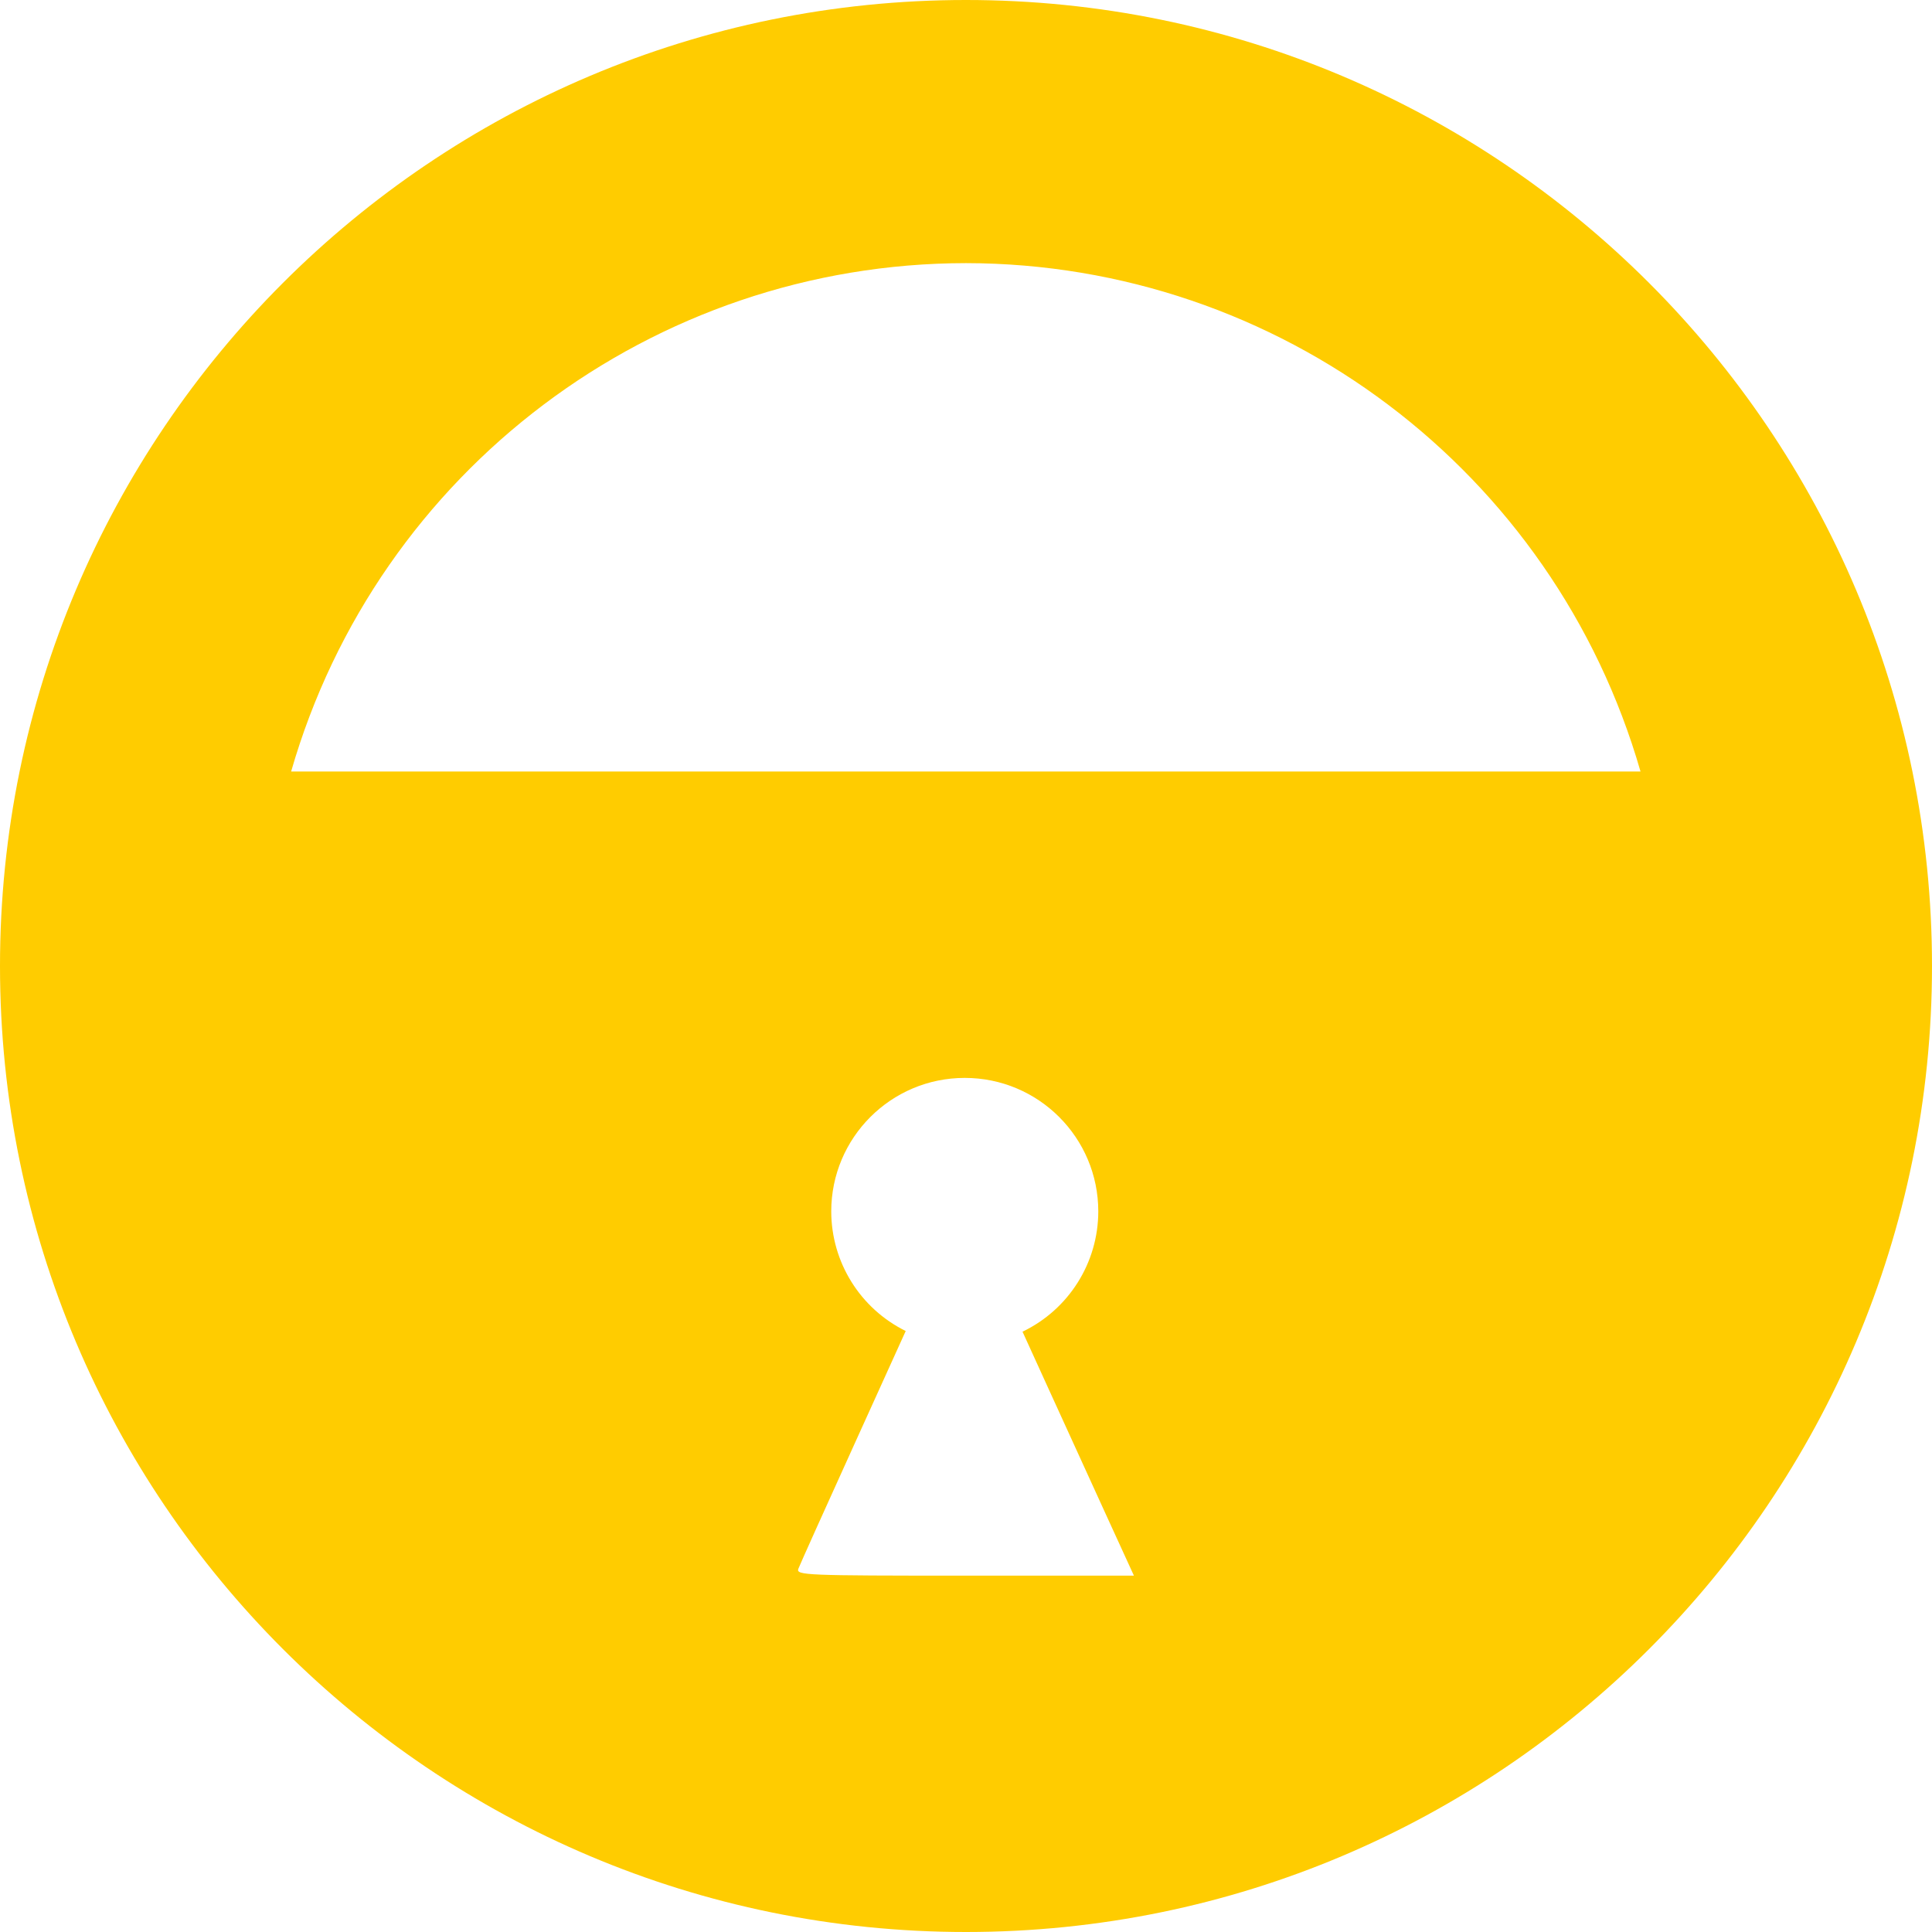
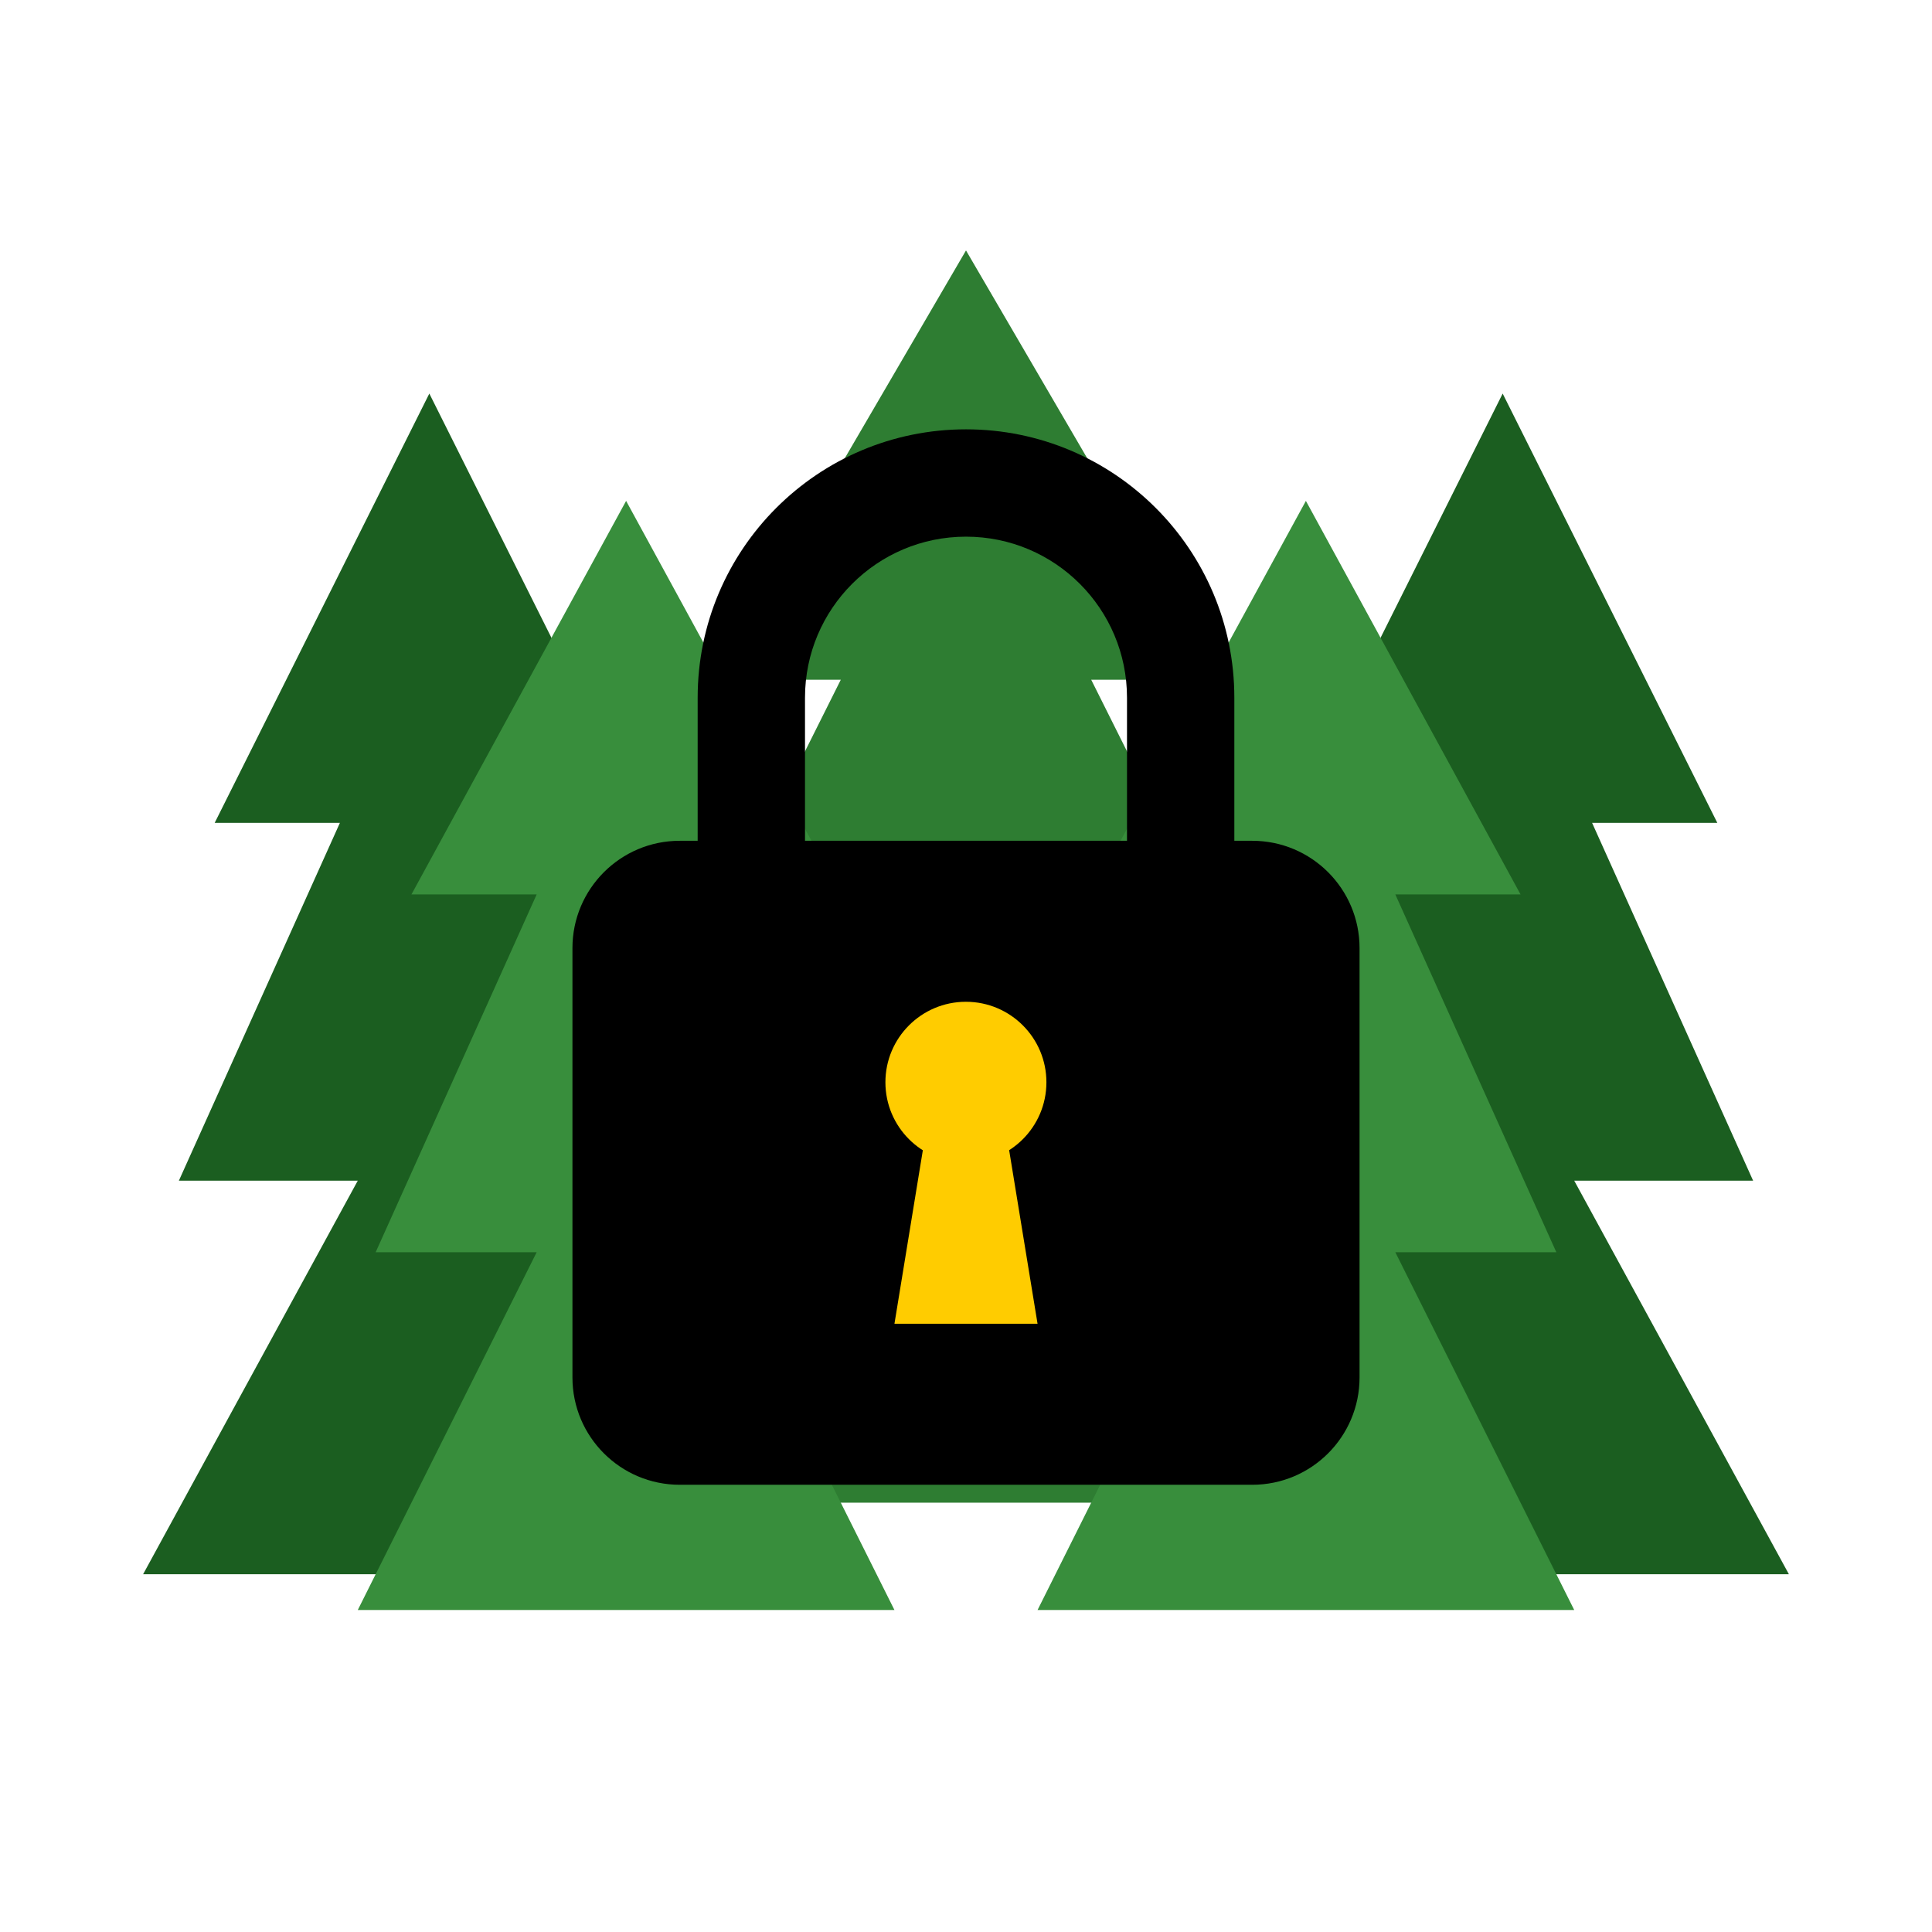
- <svg xmlns="http://www.w3.org/2000/svg" width="127.604" height="127.604" viewBox="0 0 127.604 127.604" id="svg2" version="1.1">
-   <defs id="defs4" />
-   <g id="layer1" transform="translate(-32.19821,-892.5604)">
-     <path style="opacity:1;fill:#ffcc00;fill-opacity:1;fill-rule:evenodd;stroke:none;stroke-width:0.726;stroke-linecap:butt;stroke-linejoin:round;stroke-miterlimit:4;stroke-dasharray:none;stroke-dashoffset:0;stroke-opacity:1" d="M 63.803 0 A 63.802 63.802 0 0 0 0 63.803 A 63.802 63.802 0 0 0 63.803 127.604 A 63.802 63.802 0 0 0 127.604 63.803 A 63.802 63.802 0 0 0 63.803 0 z M 63.805 17.379 A 46.425 46.425 0 0 1 108.352 50.955 L 19.229 50.955 A 46.425 46.425 0 0 1 63.805 17.379 z M 63.721 71.193 A 8.818 8.818 0 0 1 72.539 80.012 A 8.818 8.818 0 0 1 67.535 87.955 L 69.291 91.809 C 70.512 94.486 72.271 98.34 73.201 100.373 L 74.893 104.068 L 63.727 104.068 C 53.202 104.068 52.571 104.043 52.729 103.615 C 52.821 103.366 54.557 99.509 56.584 95.045 L 59.82 87.91 A 8.818 8.818 0 0 1 54.902 80.012 A 8.818 8.818 0 0 1 63.721 71.193 z " transform="translate(32.19821,892.5604)" id="path4271" />
+ <svg xmlns="http://www.w3.org/2000/svg" width="108" height="108" viewBox="0 0 108 108">
+   <g>
+     <path fill="#1B5E20" d="M24,22 L12,46 L19,46 L10,66 L20,66 L8,88 L40,88 L28,66 L38,66 L29,46 L36,46 Z" />
+     <path fill="#1B5E20" d="M84,22 L72,46 L79,46 L70,66 L80,66 L68,88 L100,88 L88,66 L98,66 L89,46 L96,46 Z" />
+     <path fill="#2E7D32" d="M54,14 L40,38 L47,38 L37,58 L46,58 L35,84 L73,84 L62,58 L71,58 L61,38 L68,38 Z" />
+     <path fill="#388E3C" d="M35,28 L23,50 L30,50 L21,70 L30,70 L20,90 L50,90 L40,70 L49,70 L40,50 L47,50 Z" />
+     <path fill="#388E3C" d="M73,28 L61,50 L68,50 L59,70 L68,70 L58,90 L88,90 L78,70 L87,70 L78,50 L85,50 Z" />
+     <path fill="#000000" fill-rule="evenodd" d="M54,24 A15,15 0 0,0 39,39 L39,50 L45,50 L45,39 A9,9 0 0,1 63,39 L63,50 L69,50 L69,39 A15,15 0 0,0 54,24 Z" />
+     <path fill="#000000" d="M38,47 L70,47 A6,6 0 0,1 76,53 L76,77 A6,6 0 0,1 70,83 L38,83 A6,6 0 0,1 32,77 L32,53 A6,6 0 0,1 38,47 Z" />
+     <path fill="#FFCC00" d="M54,56 A4.5,4.5 0 1,1 53.99,56 Z M51.8,63 L56.2,63 L58,74 L50,74 Z" />
  </g>
</svg>
